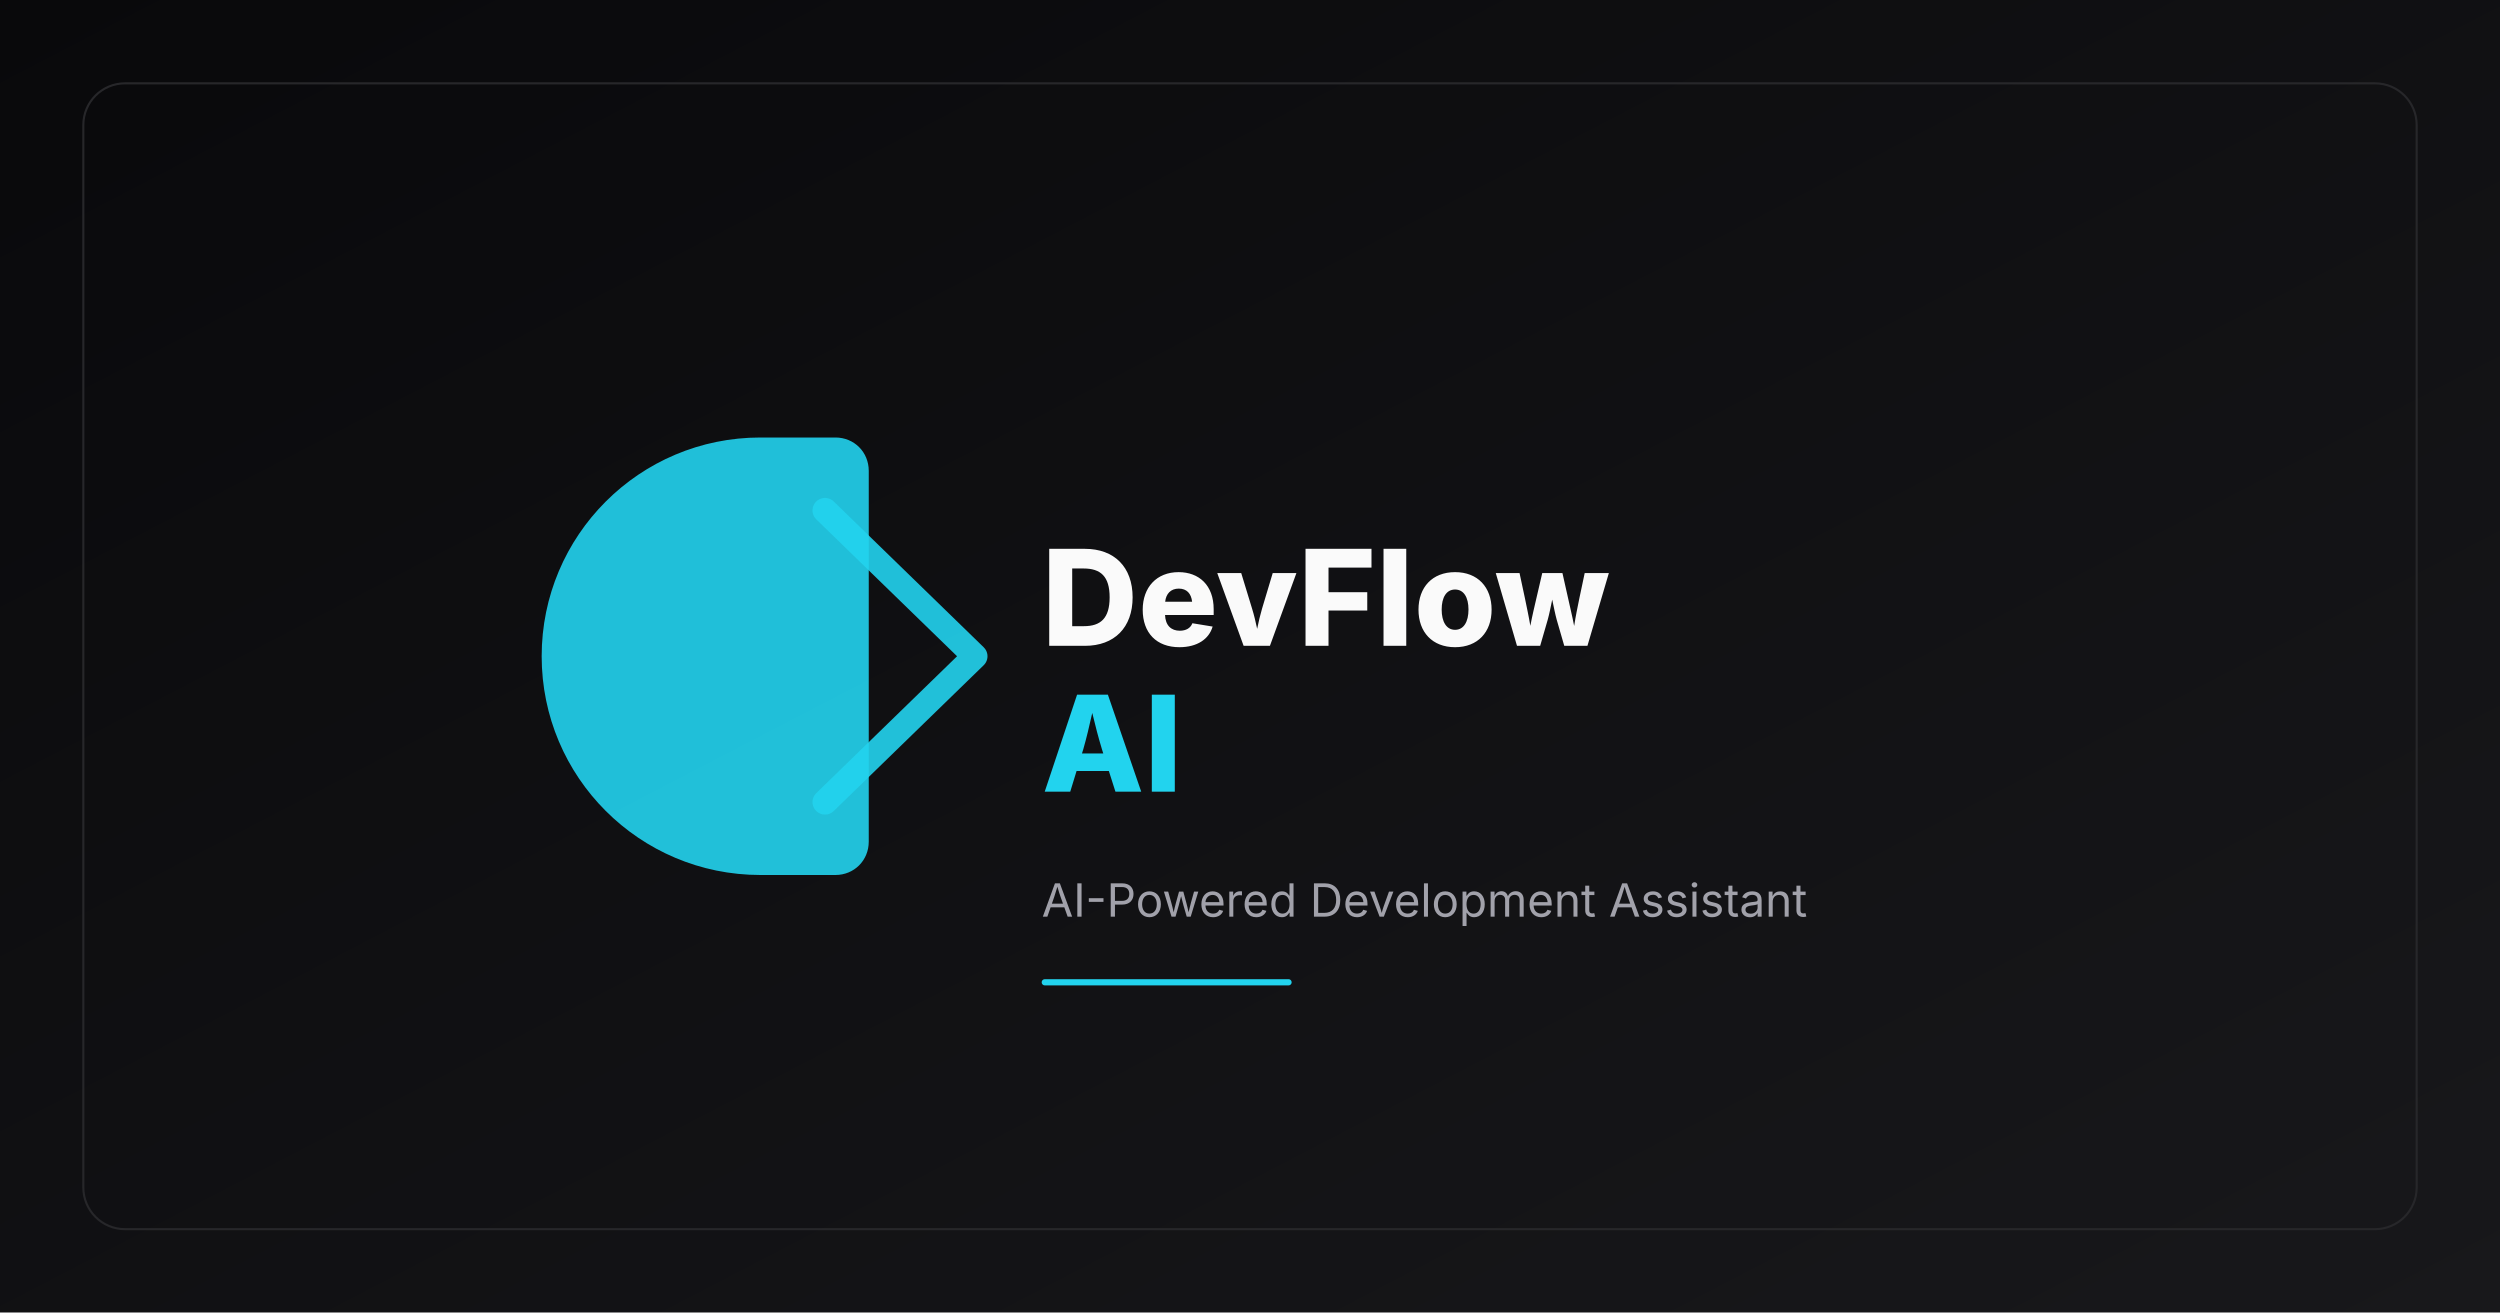
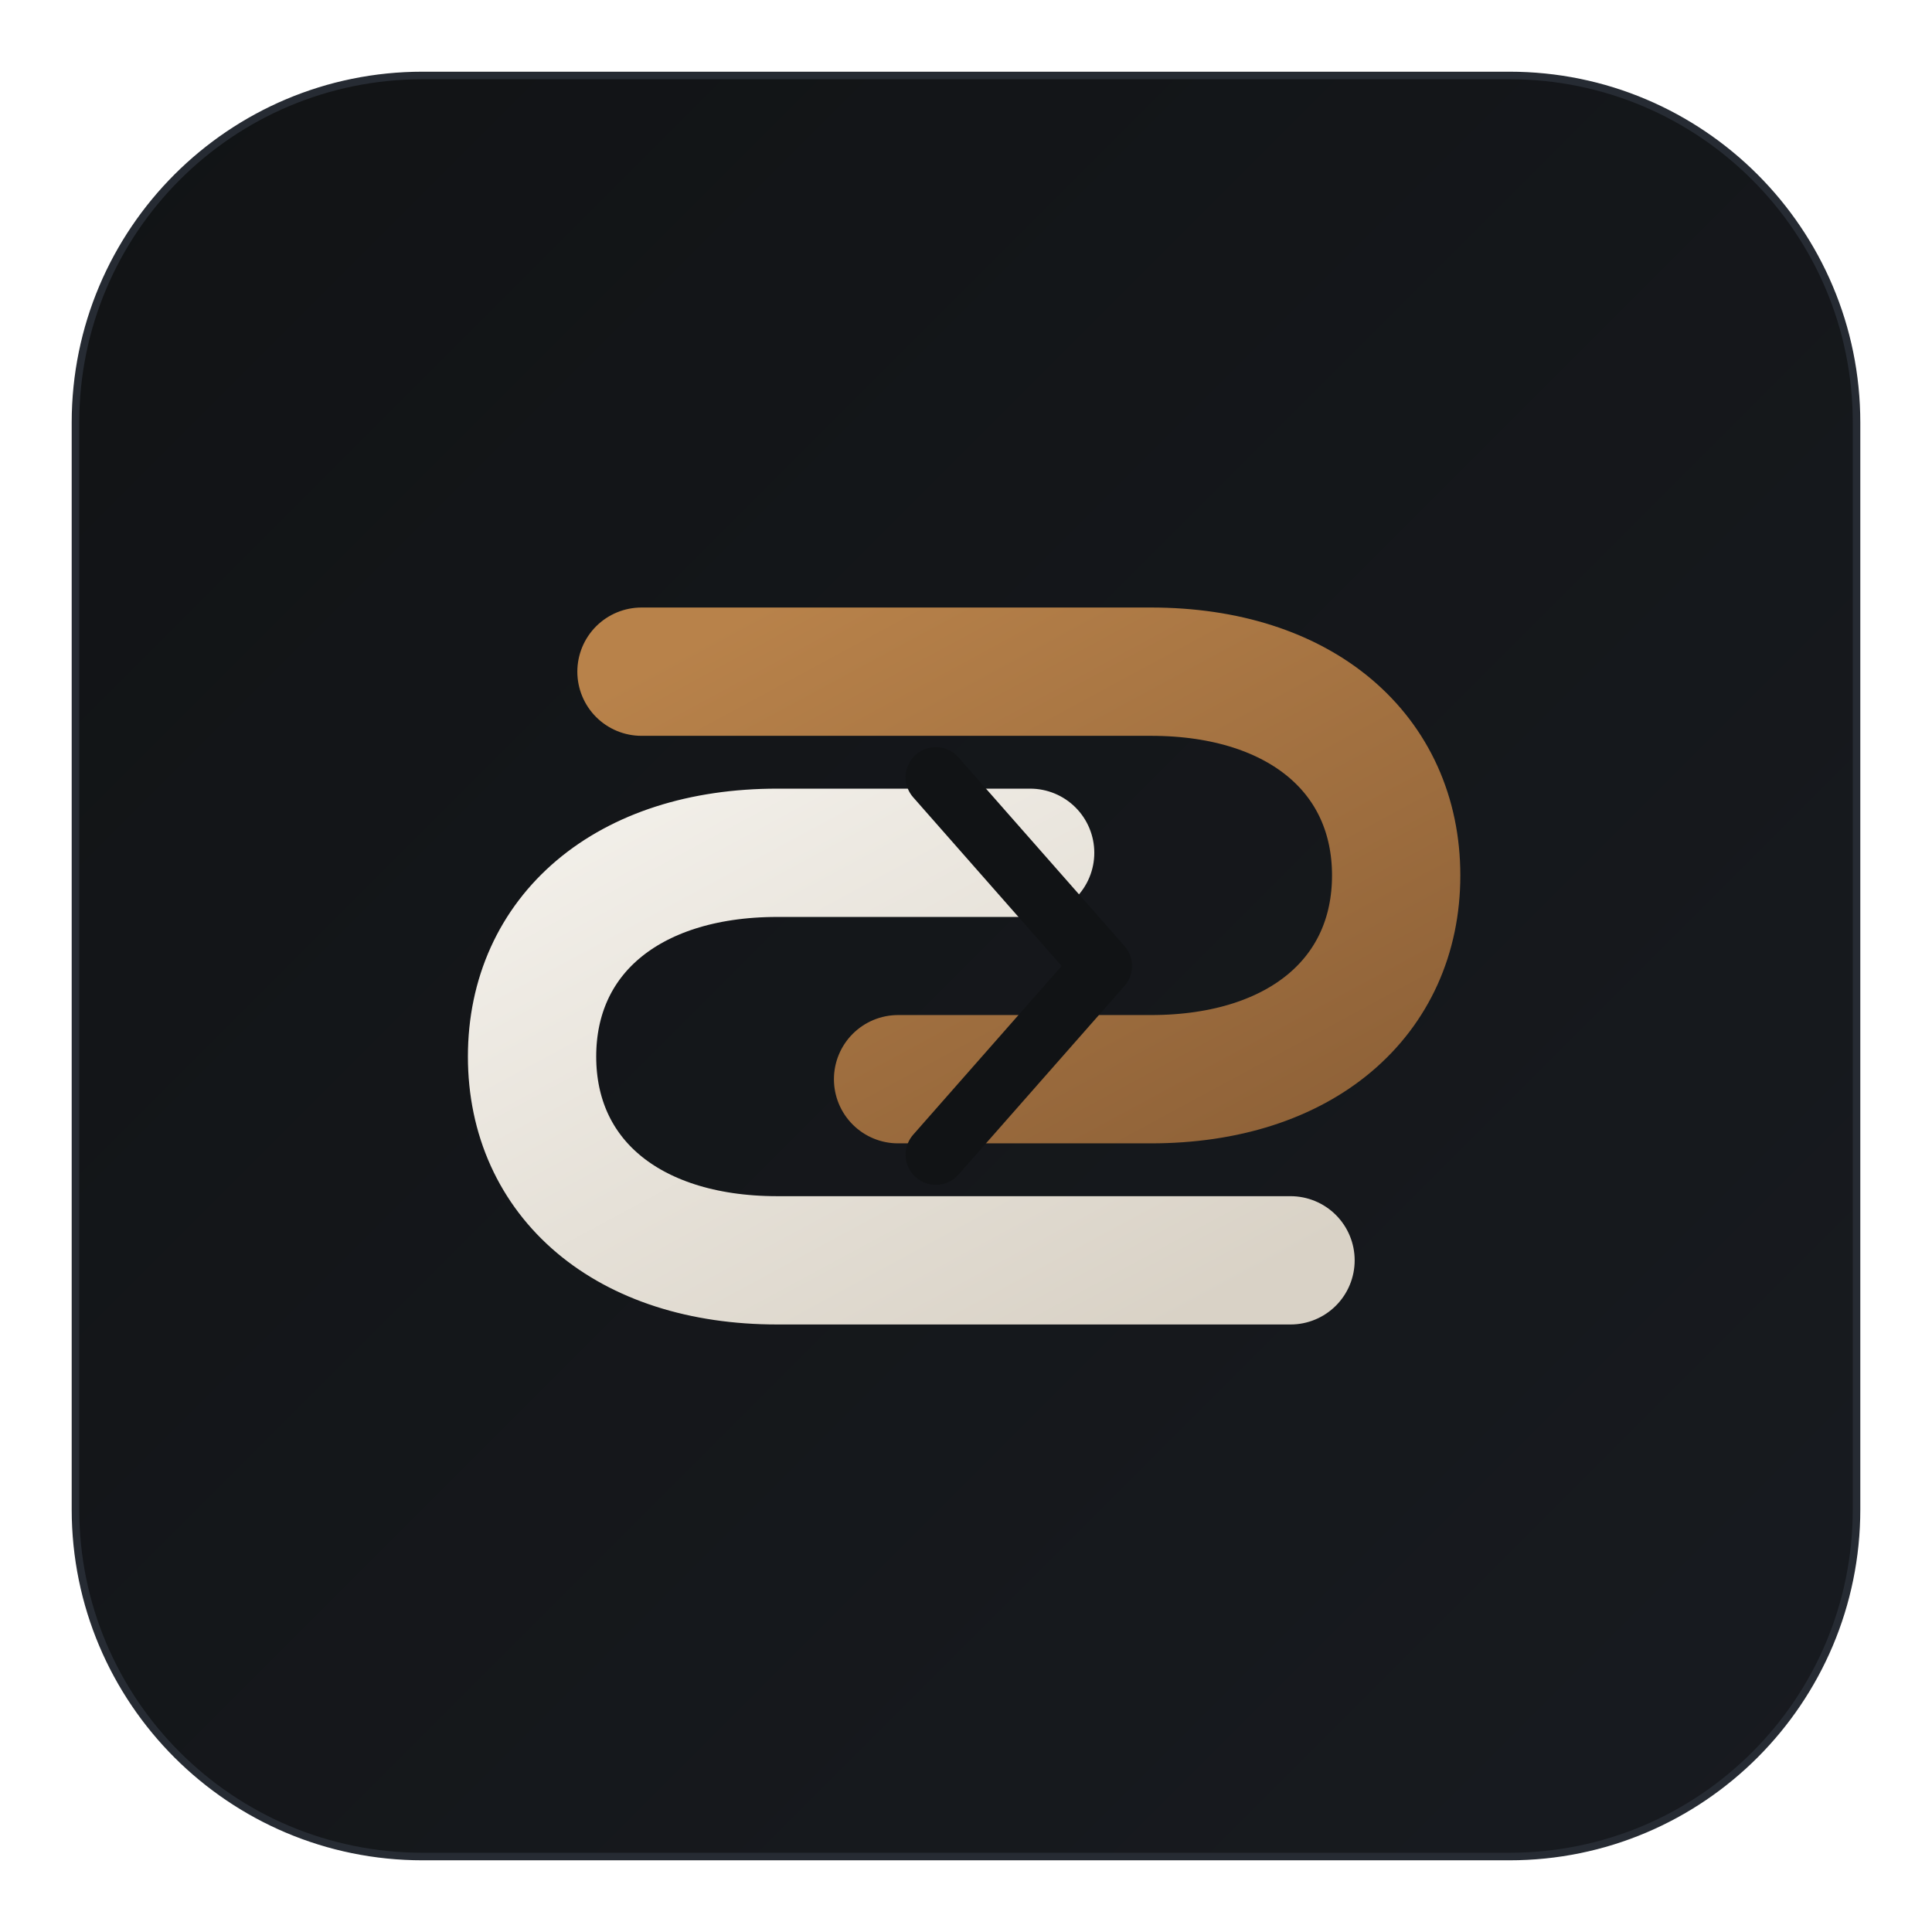
- <svg xmlns="http://www.w3.org/2000/svg" viewBox="0 0 1200 630">
+ <svg xmlns="http://www.w3.org/2000/svg" viewBox="0 0 512 512">
  <defs>
    <linearGradient id="bg" x1="0" y1="0" x2="1" y2="1">
-       <stop offset="0%" stop-color="#09090b" />
-       <stop offset="100%" stop-color="#18181b" />
+       <stop offset="0%" stop-color="#111315" />
+       <stop offset="100%" stop-color="#181B20" />
    </linearGradient>
-     <linearGradient id="accent" x1="0" y1="0" x2="1" y2="0">
-       <stop offset="0%" stop-color="#22d3ee" />
-       <stop offset="100%" stop-color="#06b6d4" />
+     <linearGradient id="cream" x1="0" y1="0" x2="1" y2="1">
+       <stop offset="0%" stop-color="#F2EFE9" />
+       <stop offset="100%" stop-color="#D9D2C6" />
+     </linearGradient>
+     <linearGradient id="bronze" x1="0" y1="0" x2="1" y2="1">
+       <stop offset="0%" stop-color="#B8824A" />
+       <stop offset="100%" stop-color="#8F6238" />
    </linearGradient>
  </defs>
-   <rect width="1200" height="630" fill="url(#bg)" />
-   <rect x="40" y="40" width="1120" height="550" rx="20" fill="none" stroke="#27272a" stroke-width="1" />
-   <path d="M260 315c0-58 47-105 105-105h36c9 0 16 7 16 16v178c0 9-7 16-16 16h-36c-58 0-105-47-105-105z" fill="#22d3ee" opacity="0.9" />
-   <path d="M396 245l72 70-72 70" stroke="#22d3ee" stroke-width="12" stroke-linecap="round" stroke-linejoin="round" fill="none" opacity="0.9" />
-   <text x="500" y="310" font-family="system-ui, -apple-system, sans-serif" font-size="64" font-weight="800" fill="#fafafa">DevFlow</text>
-   <text x="500" y="380" font-family="system-ui, -apple-system, sans-serif" font-size="64" font-weight="800" fill="#22d3ee">AI</text>
-   <text x="500" y="440" font-family="system-ui, -apple-system, sans-serif" font-size="22" fill="#a1a1aa" font-weight="400">AI-Powered Development Assistant</text>
-   <rect x="500" y="470" width="120" height="3" rx="1.5" fill="#22d3ee" />
+   <rect x="20" y="20" width="472" height="472" rx="92" fill="url(#bg)" />
+   <rect x="20" y="20" width="472" height="472" rx="92" fill="none" stroke="#262B33" stroke-width="2" />
+   <path d="M170 178H305C345 178 370 200 370 232C370 264 345 286 305 286H238" fill="none" stroke="url(#bronze)" stroke-width="34" stroke-linecap="round" stroke-linejoin="round" />
+   <path d="M342 334H206C166 334 141 312 141 280C141 248 166 226 206 226H273" fill="none" stroke="url(#cream)" stroke-width="34" stroke-linecap="round" stroke-linejoin="round" />
+   <path d="M248 206L292 256L248 306" fill="none" stroke="#111315" stroke-width="16" stroke-linecap="round" stroke-linejoin="round" />
</svg>
